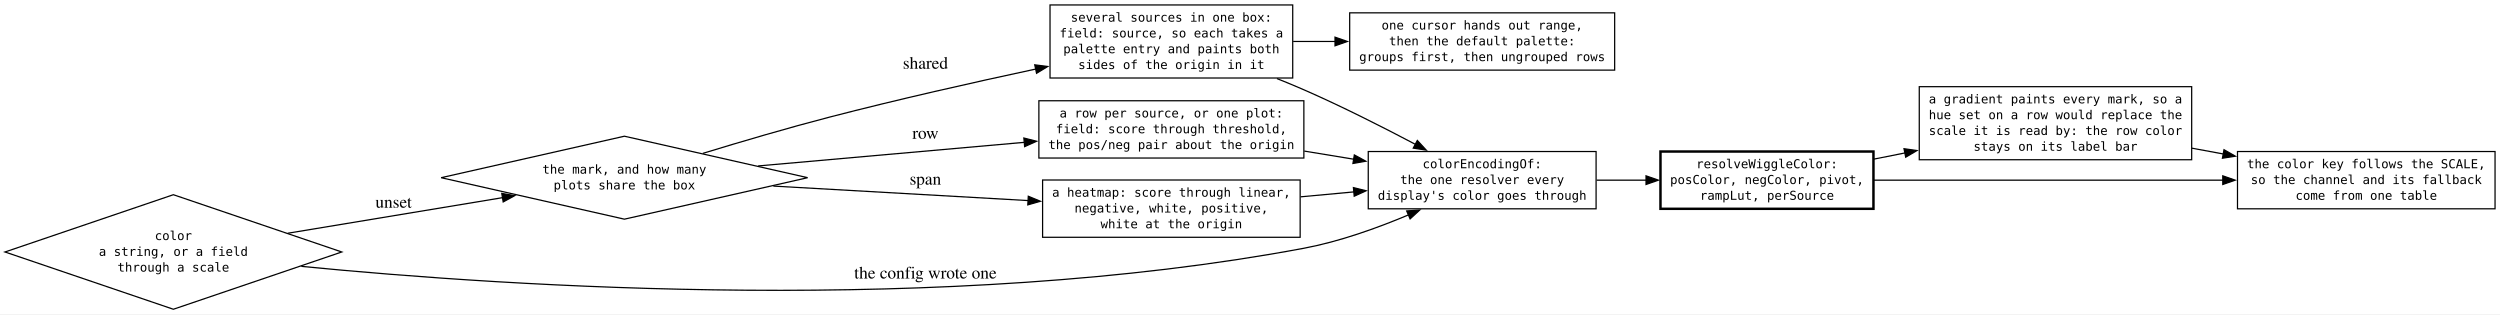
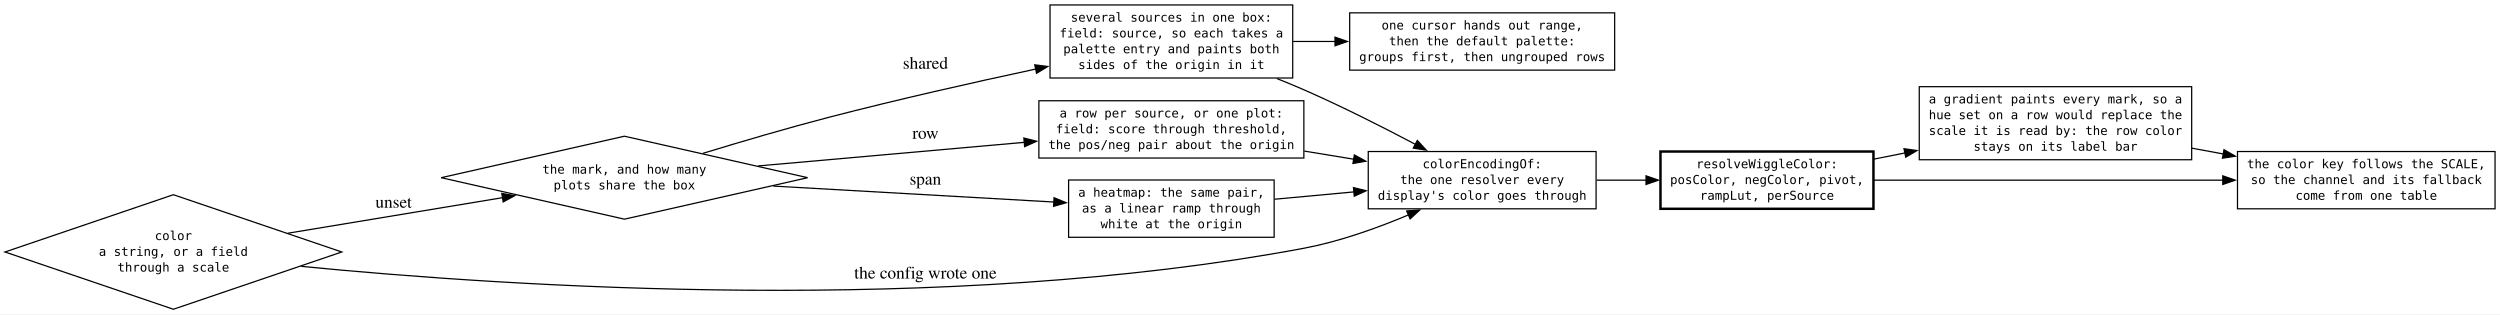
<svg xmlns="http://www.w3.org/2000/svg" width="2019pt" height="254pt" viewBox="0.00 0.00 2019.00 254.00">
  <g id="graph0" class="graph" transform="scale(1 1) rotate(0) translate(4 249.75)">
    <polygon fill="white" stroke="none" points="-4,4 -4,-249.75 2015,-249.75 2015,4 -4,4" />
    <g id="node1" class="node">
      <polygon fill="none" stroke="black" points="136,-92.5 0,-46.25 136,0 272,-46.25 136,-92.5" />
      <text xml:space="preserve" text-anchor="middle" x="136" y="-55.88" font-family="monospace" font-size="10.00">color</text>
      <text xml:space="preserve" text-anchor="middle" x="136" y="-43.12" font-family="monospace" font-size="10.00">a string, or a field</text>
      <text xml:space="preserve" text-anchor="middle" x="136" y="-30.38" font-family="monospace" font-size="10.00">through a scale</text>
    </g>
    <g id="node2" class="node">
      <polygon fill="none" stroke="black" points="500.25,-139.75 352.25,-106.25 500.25,-72.75 648.25,-106.25 500.25,-139.75" />
      <text xml:space="preserve" text-anchor="middle" x="500.25" y="-109.5" font-family="monospace" font-size="10.00">the mark, and how many</text>
      <text xml:space="preserve" text-anchor="middle" x="500.25" y="-96.75" font-family="monospace" font-size="10.00">plots share the box</text>
    </g>
    <g id="edge2" class="edge">
      <path fill="none" stroke="black" d="M228.41,-61.39C281.34,-70.16 347.95,-81.19 401.86,-90.12" />
      <polygon fill="black" stroke="black" points="401.23,-93.56 411.67,-91.74 402.38,-86.66 401.23,-93.56" />
      <text xml:space="preserve" text-anchor="middle" x="312.12" y="-82" font-family="Times,serif" font-size="14.00"> unset</text>
    </g>
    <g id="node3" class="node">
      <polygon fill="none" stroke="black" points="1285,-127.38 1101,-127.38 1101,-81.12 1285,-81.12 1285,-127.38" />
      <text xml:space="preserve" text-anchor="middle" x="1193" y="-113.88" font-family="monospace" font-size="10.00">colorEncodingOf:</text>
      <text xml:space="preserve" text-anchor="middle" x="1193" y="-101.12" font-family="monospace" font-size="10.00">the one resolver every</text>
      <text xml:space="preserve" text-anchor="middle" x="1193" y="-88.38" font-family="monospace" font-size="10.00">display's color goes through</text>
    </g>
    <g id="edge1" class="edge">
      <path fill="none" stroke="black" d="M239.35,-34.63C409.26,-18 759.54,4.99 1049,-49.25 1077.71,-54.63 1108.1,-65.51 1133.45,-76.19" />
      <polygon fill="black" stroke="black" points="1132.03,-79.39 1142.59,-80.14 1134.8,-72.96 1132.03,-79.39" />
      <text xml:space="preserve" text-anchor="middle" x="741.62" y="-24.81" font-family="Times,serif" font-size="14.00"> the config wrote one</text>
    </g>
    <g id="node4" class="node">
      <polygon fill="none" stroke="black" points="1040,-245.75 844,-245.75 844,-186.75 1040,-186.75 1040,-245.75" />
      <text xml:space="preserve" text-anchor="middle" x="942" y="-232.25" font-family="monospace" font-size="10.00">several sources in one box:</text>
      <text xml:space="preserve" text-anchor="middle" x="942" y="-219.5" font-family="monospace" font-size="10.00">field: source, so each takes a</text>
      <text xml:space="preserve" text-anchor="middle" x="942" y="-206.75" font-family="monospace" font-size="10.00">palette entry and paints both</text>
      <text xml:space="preserve" text-anchor="middle" x="942" y="-194" font-family="monospace" font-size="10.00">sides of the origin in it</text>
    </g>
    <g id="edge3" class="edge">
      <path fill="none" stroke="black" d="M563.64,-125.9C594.39,-135.3 632.12,-146.4 666.25,-155.25 720.78,-169.38 781.92,-183.16 832.65,-194.03" />
      <polygon fill="black" stroke="black" points="831.66,-197.4 842.17,-196.06 833.12,-190.55 831.66,-197.4" />
      <text xml:space="preserve" text-anchor="middle" x="741.62" y="-194.23" font-family="Times,serif" font-size="14.00"> shared</text>
    </g>
    <g id="node5" class="node">
      <polygon fill="none" stroke="black" points="1049,-168.38 835,-168.38 835,-122.12 1049,-122.12 1049,-168.38" />
      <text xml:space="preserve" text-anchor="middle" x="942" y="-154.88" font-family="monospace" font-size="10.00">a row per source, or one plot:</text>
      <text xml:space="preserve" text-anchor="middle" x="942" y="-142.12" font-family="monospace" font-size="10.00">field: score through threshold,</text>
      <text xml:space="preserve" text-anchor="middle" x="942" y="-129.38" font-family="monospace" font-size="10.00">the pos/neg pair about the origin</text>
    </g>
    <g id="edge4" class="edge">
      <path fill="none" stroke="black" d="M608.26,-115.74C673.27,-121.51 756.34,-128.87 823.21,-134.8" />
      <polygon fill="black" stroke="black" points="822.87,-138.29 833.14,-135.68 823.49,-131.31 822.87,-138.29" />
      <text xml:space="preserve" text-anchor="middle" x="741.62" y="-137.68" font-family="Times,serif" font-size="14.00"> row</text>
    </g>
    <g id="node6" class="node">
-       <polygon fill="none" stroke="black" points="1046,-104.38 838,-104.38 838,-58.12 1046,-58.12 1046,-104.38" />
-       <text xml:space="preserve" text-anchor="middle" x="942" y="-90.88" font-family="monospace" font-size="10.00">a heatmap: score through linear,</text>
-       <text xml:space="preserve" text-anchor="middle" x="942" y="-78.12" font-family="monospace" font-size="10.00">negative, white, positive,</text>
+       <polygon fill="none" stroke="black" points="1025,-104.38 859,-104.38 859,-58.12 1025,-58.12 1025,-104.38" />
+       <text xml:space="preserve" text-anchor="middle" x="942" y="-90.88" font-family="monospace" font-size="10.00">a heatmap: the same pair,</text>
+       <text xml:space="preserve" text-anchor="middle" x="942" y="-78.12" font-family="monospace" font-size="10.00">as a linear ramp through</text>
      <text xml:space="preserve" text-anchor="middle" x="942" y="-65.38" font-family="monospace" font-size="10.00">white at the origin</text>
    </g>
    <g id="edge5" class="edge">
-       <path fill="none" stroke="black" d="M620.54,-99.47C684.61,-95.83 763.19,-91.36 826.51,-87.76" />
-       <polygon fill="black" stroke="black" points="826.45,-91.27 836.23,-87.21 826.05,-84.28 826.45,-91.27" />
+       <path fill="none" stroke="black" d="M620.54,-99.47C691.83,-95.42 781.11,-90.34 847.31,-86.58" />
+       <polygon fill="black" stroke="black" points="847.26,-90.08 857.05,-86.02 846.86,-83.1 847.26,-90.08" />
      <text xml:space="preserve" text-anchor="middle" x="741.62" y="-100.67" font-family="Times,serif" font-size="14.00"> span</text>
    </g>
    <g id="node7" class="node">
      <polygon fill="none" stroke="black" stroke-width="2" points="1509,-127.38 1337,-127.38 1337,-81.12 1509,-81.12 1509,-127.38" />
      <text xml:space="preserve" text-anchor="middle" x="1423" y="-113.88" font-family="monospace" font-size="10.00">resolveWiggleColor:</text>
      <text xml:space="preserve" text-anchor="middle" x="1423" y="-101.12" font-family="monospace" font-size="10.00">posColor, negColor, pivot,</text>
      <text xml:space="preserve" text-anchor="middle" x="1423" y="-88.38" font-family="monospace" font-size="10.00">rampLut, perSource</text>
    </g>
    <g id="edge9" class="edge">
      <path fill="none" stroke="black" d="M1285.42,-104.25C1298.68,-104.25 1312.37,-104.25 1325.72,-104.25" />
      <polygon fill="black" stroke="black" points="1325.33,-107.75 1335.33,-104.25 1325.33,-100.75 1325.33,-107.75" />
    </g>
    <g id="edge6" class="edge">
      <path fill="none" stroke="black" d="M1027.27,-186.29C1034.66,-183.35 1041.99,-180.31 1049,-177.25 1079.46,-163.93 1112.57,-147.18 1139.26,-133.08" />
      <polygon fill="black" stroke="black" points="1140.63,-136.32 1147.82,-128.53 1137.34,-130.13 1140.63,-136.32" />
    </g>
    <g id="node10" class="node">
      <polygon fill="none" stroke="black" points="1300,-239.38 1086,-239.38 1086,-193.12 1300,-193.12 1300,-239.38" />
      <text xml:space="preserve" text-anchor="middle" x="1193" y="-225.88" font-family="monospace" font-size="10.00">one cursor hands out range,</text>
      <text xml:space="preserve" text-anchor="middle" x="1193" y="-213.12" font-family="monospace" font-size="10.00">then the default palette:</text>
      <text xml:space="preserve" text-anchor="middle" x="1193" y="-200.38" font-family="monospace" font-size="10.00">groups first, then ungrouped rows</text>
    </g>
    <g id="edge13" class="edge">
      <path fill="none" stroke="black" d="M1040.34,-216.25C1051.49,-216.25 1062.95,-216.25 1074.33,-216.25" />
      <polygon fill="black" stroke="black" points="1074.15,-219.75 1084.15,-216.25 1074.15,-212.75 1074.15,-219.75" />
    </g>
    <g id="edge7" class="edge">
      <path fill="none" stroke="black" d="M1049.32,-127.74C1062.64,-125.55 1076.25,-123.31 1089.51,-121.13" />
      <polygon fill="black" stroke="black" points="1089.76,-124.63 1099.06,-119.55 1088.62,-117.72 1089.76,-124.63" />
    </g>
    <g id="edge8" class="edge">
-       <path fill="none" stroke="black" d="M1046.44,-90.8C1060.67,-92.12 1075.28,-93.47 1089.5,-94.78" />
-       <polygon fill="black" stroke="black" points="1089.01,-98.25 1099.29,-95.69 1089.66,-91.28 1089.01,-98.25" />
+       <path fill="none" stroke="black" d="M1025.22,-88.84C1045.76,-90.74 1068.03,-92.8 1089.41,-94.77" />
+       <polygon fill="black" stroke="black" points="1089.05,-98.26 1099.33,-95.69 1089.7,-91.29 1089.05,-98.26" />
    </g>
    <g id="node8" class="node">
      <polygon fill="none" stroke="black" points="1766,-179.75 1546,-179.75 1546,-120.75 1766,-120.75 1766,-179.75" />
      <text xml:space="preserve" text-anchor="middle" x="1656" y="-166.25" font-family="monospace" font-size="10.00">a gradient paints every mark, so a</text>
      <text xml:space="preserve" text-anchor="middle" x="1656" y="-153.5" font-family="monospace" font-size="10.00">hue set on a row would replace the</text>
      <text xml:space="preserve" text-anchor="middle" x="1656" y="-140.75" font-family="monospace" font-size="10.00">scale it is read by: the row color</text>
      <text xml:space="preserve" text-anchor="middle" x="1656" y="-128" font-family="monospace" font-size="10.00">stays on its label bar</text>
    </g>
    <g id="edge10" class="edge">
      <path fill="none" stroke="black" d="M1509.36,-121.25C1517.58,-122.89 1526.02,-124.57 1534.5,-126.25" />
      <polygon fill="black" stroke="black" points="1533.67,-129.66 1544.16,-128.18 1535.04,-122.79 1533.67,-129.66" />
    </g>
    <g id="node9" class="node">
      <polygon fill="none" stroke="black" points="2011,-127.38 1803,-127.38 1803,-81.12 2011,-81.12 2011,-127.38" />
      <text xml:space="preserve" text-anchor="middle" x="1907" y="-113.88" font-family="monospace" font-size="10.00">the color key follows the SCALE,</text>
      <text xml:space="preserve" text-anchor="middle" x="1907" y="-101.12" font-family="monospace" font-size="10.00">so the channel and its fallback</text>
      <text xml:space="preserve" text-anchor="middle" x="1907" y="-88.38" font-family="monospace" font-size="10.00">come from one table</text>
    </g>
    <g id="edge11" class="edge">
      <path fill="none" stroke="black" d="M1509.34,-104.25C1587.75,-104.25 1704.58,-104.25 1791.16,-104.25" />
      <polygon fill="black" stroke="black" points="1791.12,-107.75 1801.12,-104.25 1791.12,-100.75 1791.12,-107.75" />
    </g>
    <g id="edge12" class="edge">
      <path fill="none" stroke="black" d="M1766.22,-130.07C1774.66,-128.51 1783.21,-126.93 1791.69,-125.37" />
      <polygon fill="black" stroke="black" points="1792.11,-128.85 1801.3,-123.59 1790.83,-121.97 1792.11,-128.85" />
    </g>
  </g>
</svg>
